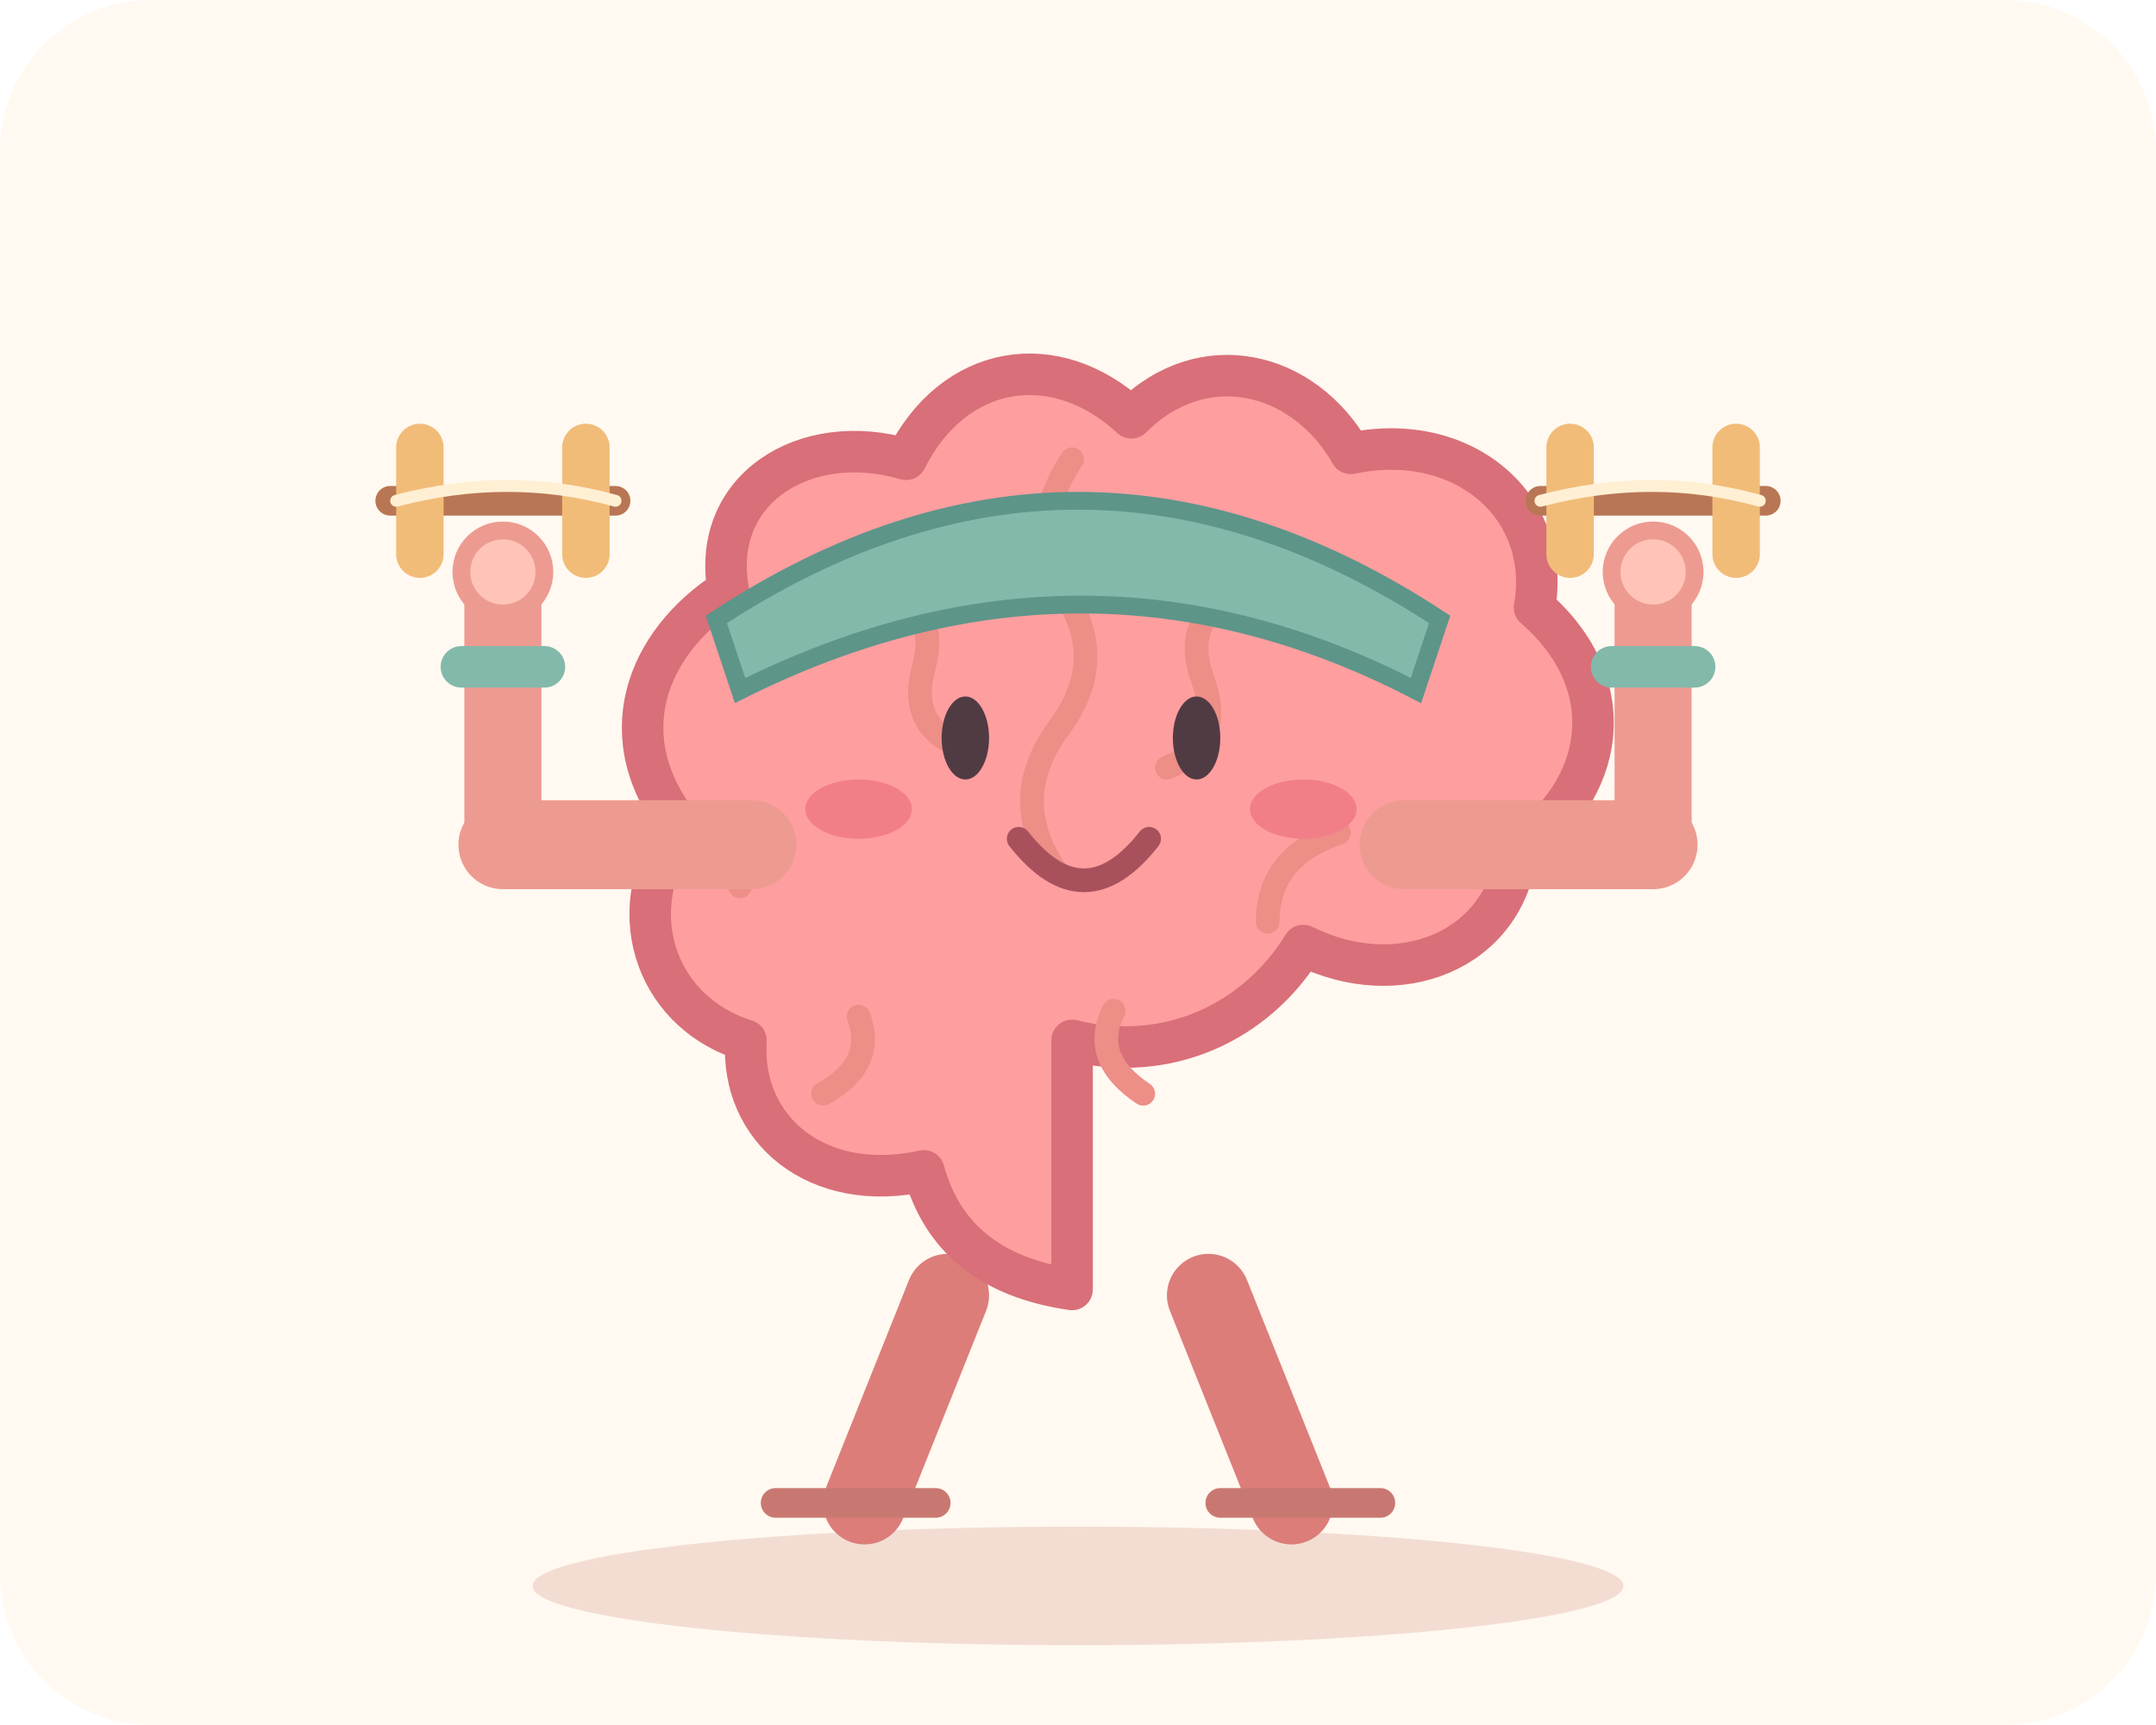
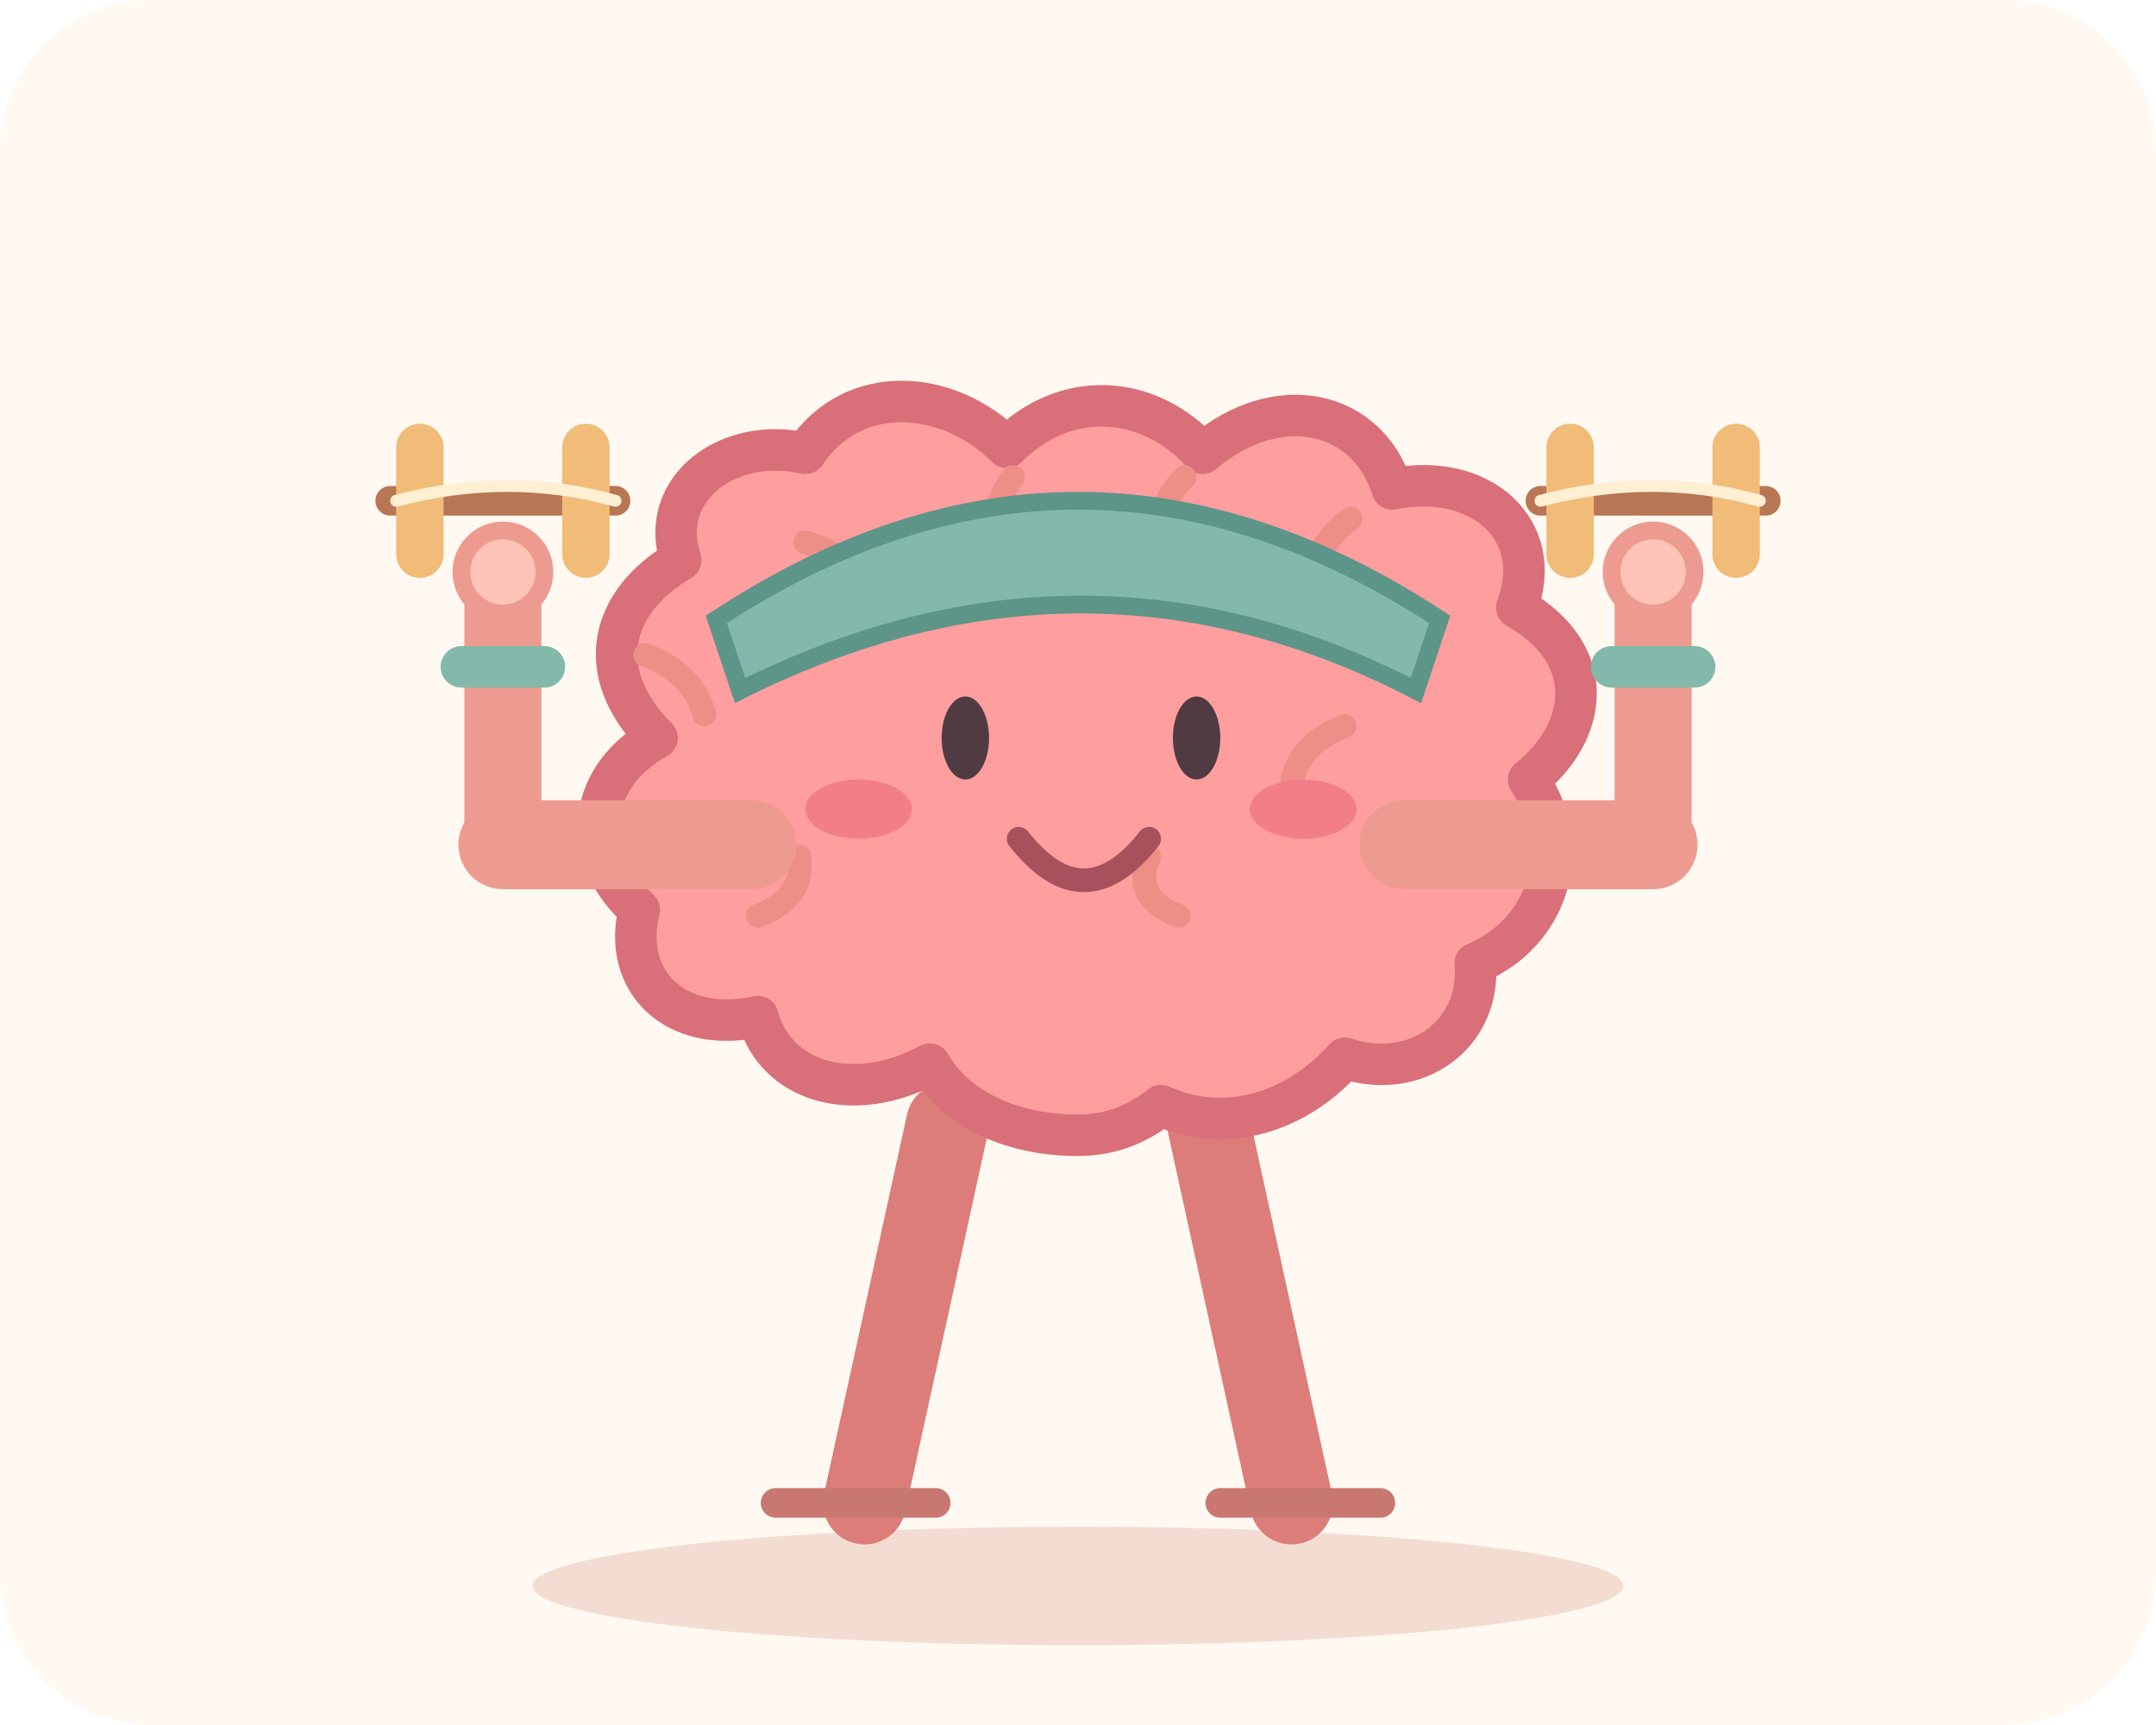
<svg xmlns="http://www.w3.org/2000/svg" viewBox="0 0 400 320" role="img" aria-labelledby="title desc">
  <style>
    .upperL,.upperR,.foreL,.foreR{transform-box:view-box}
    .upperL{transform-origin:145px 157px;animation:raiseL 1.7s ease-in-out infinite}.upperR{transform-origin:255px 157px;animation:raiseR 1.7s ease-in-out infinite}
    .foreL{transform-origin:103px 157px;animation:foreL 1.7s ease-in-out infinite}.foreR{transform-origin:297px 157px;animation:foreR 1.7s ease-in-out infinite}
    .body{transform-box:fill-box;transform-origin:center;animation:bob 1.7s ease-in-out infinite}
    @keyframes raiseL{0%,100%{transform:rotate(0)}48%,66%{transform:rotate(90deg)}}@keyframes raiseR{0%,100%{transform:rotate(0)}48%,66%{transform:rotate(-90deg)}}
    @keyframes foreL{0%,100%{transform:rotate(0)}48%,66%{transform:rotate(-90deg)}}@keyframes foreR{0%,100%{transform:rotate(0)}48%,66%{transform:rotate(90deg)}}
    @keyframes bob{50%{transform:translateY(-2px) rotate(.5deg)}}
    @media(prefers-reduced-motion:reduce){.upperL,.upperR,.foreL,.foreR,.body{animation:none}}
  </style>
  <rect width="400" height="320" rx="28" fill="#fff9f1" />
  <g transform="translate(200 160) scale(1.1) translate(-200 -160)">
    <ellipse cx="200" cy="282" rx="92" ry="10" fill="#f3ddd2" />
    <g class="body">
-       <path d="M178 233l-14 35m58-35 14 35" fill="none" stroke="#dc7d7a" stroke-width="14" stroke-linecap="round" />
+       <path d="M178 204l-14 64m58-64 14 64" fill="none" stroke="#dc7d7a" stroke-width="14" stroke-linecap="round" />
      <path d="M149 268h27m48 0h27" stroke="#c97871" stroke-width="5" stroke-linecap="round" />
-       <path d="M199 232c-14-2-22-9-25-20-18 4-31-7-30-22-16-5-21-23-11-36-12-15-6-31 8-40-3-17 13-27 30-22 8-16 25-19 38-7 12-12 29-8 37 6 19-4 34 9 31 26 15 13 12 31-3 41-2 17-20 24-36 16-8 13-23 20-39 16z" fill="#ff9e9f" stroke="#d96f79" stroke-width="7" stroke-linejoin="round" />
-       <path d="M199 92q-8 12-1 23t-1 22q-9 12-1 24m-31-49q12 4 9 15t8 14m47-28q-12 5-8 16t-6 15m-86 9q11 1 14 11m101-9q-12 4-12 15m-75 29q9-5 6-13m48 13q-9-6-5-14" fill="none" stroke="#ed8e87" stroke-width="4" stroke-linecap="round" stroke-linejoin="round" />
+       <path d="M200 206C188 206 179 201 175 194 162 201 149 197 146 186 132 189 123 180 126 168 115 158 118 145 129 139 118 128 121 116 133 109 129 97 141 88 154 91 162 79 178 80 188 90 198 80 212 81 221 91 234 80 249 84 253 97 268 94 279 104 274 117 288 125 286 138 276 146 284 158 279 172 267 177 268 189 257 197 245 193 237 202 225 206 214 201 209 205 204 206 200 206Z" fill="#ff9e9f" stroke="#d96f79" stroke-width="7" stroke-linejoin="round" />
+       <path d="M154 106q10 3 13 11m22-22q-5 7-1 13m30-13q-7 7-1 14m29-7q-8 6-5 13m-114 10q8 3 10 10m108 2q-8 3-9 10m-90 22q8-3 7-10m64 10q-8-3-5-10" fill="none" stroke="#ed8e87" stroke-width="4" stroke-linecap="round" stroke-linejoin="round" />
      <ellipse cx="181" cy="139" rx="4" ry="7" fill="#513b43" />
      <ellipse cx="220" cy="139" rx="4" ry="7" fill="#513b43" />
      <ellipse cx="163" cy="151" rx="9" ry="5" fill="#f27f88" />
      <ellipse cx="238" cy="151" rx="9" ry="5" fill="#f27f88" />
      <path d="M190 156q11 14 22 0" fill="none" stroke="#a8515c" stroke-width="4" stroke-linecap="round" />
      <path d="M139 119q61-40 122 0l-4 12q-56-29-114 0z" fill="#83b9aa" stroke="#5d9589" stroke-width="3" />
    </g>
    <g class="upperL" fill="none" stroke="#ed9b91" stroke-width="15" stroke-linecap="round">
      <path d="M145 157h-42" />
      <g class="foreL" stroke-width="13">
        <path d="M103 157v-43" />
        <path d="M96 127h14" stroke="#83b9aa" stroke-width="7" />
        <circle cx="103" cy="111" r="7" fill="#ffc4b7" stroke-width="3" />
        <path d="M84 99h38" stroke="#b97655" stroke-width="5" />
        <path d="M89 90v18m28-18v18" stroke="#f1bc78" stroke-width="8" />
        <path d="M85 99q19-5 37 0" stroke="#fff0d4" stroke-width="2" />
      </g>
    </g>
    <g class="upperR" fill="none" stroke="#ed9b91" stroke-width="15" stroke-linecap="round">
      <path d="M255 157h42" />
      <g class="foreR" stroke-width="13">
        <path d="M297 157v-43" />
        <path d="M290 127h14" stroke="#83b9aa" stroke-width="7" />
        <circle cx="297" cy="111" r="7" fill="#ffc4b7" stroke-width="3" />
        <path d="M278 99h38" stroke="#b97655" stroke-width="5" />
        <path d="M283 90v18m28-18v18" stroke="#f1bc78" stroke-width="8" />
        <path d="M278 99q19-5 37 0" stroke="#fff0d4" stroke-width="2" />
      </g>
    </g>
  </g>
</svg>
